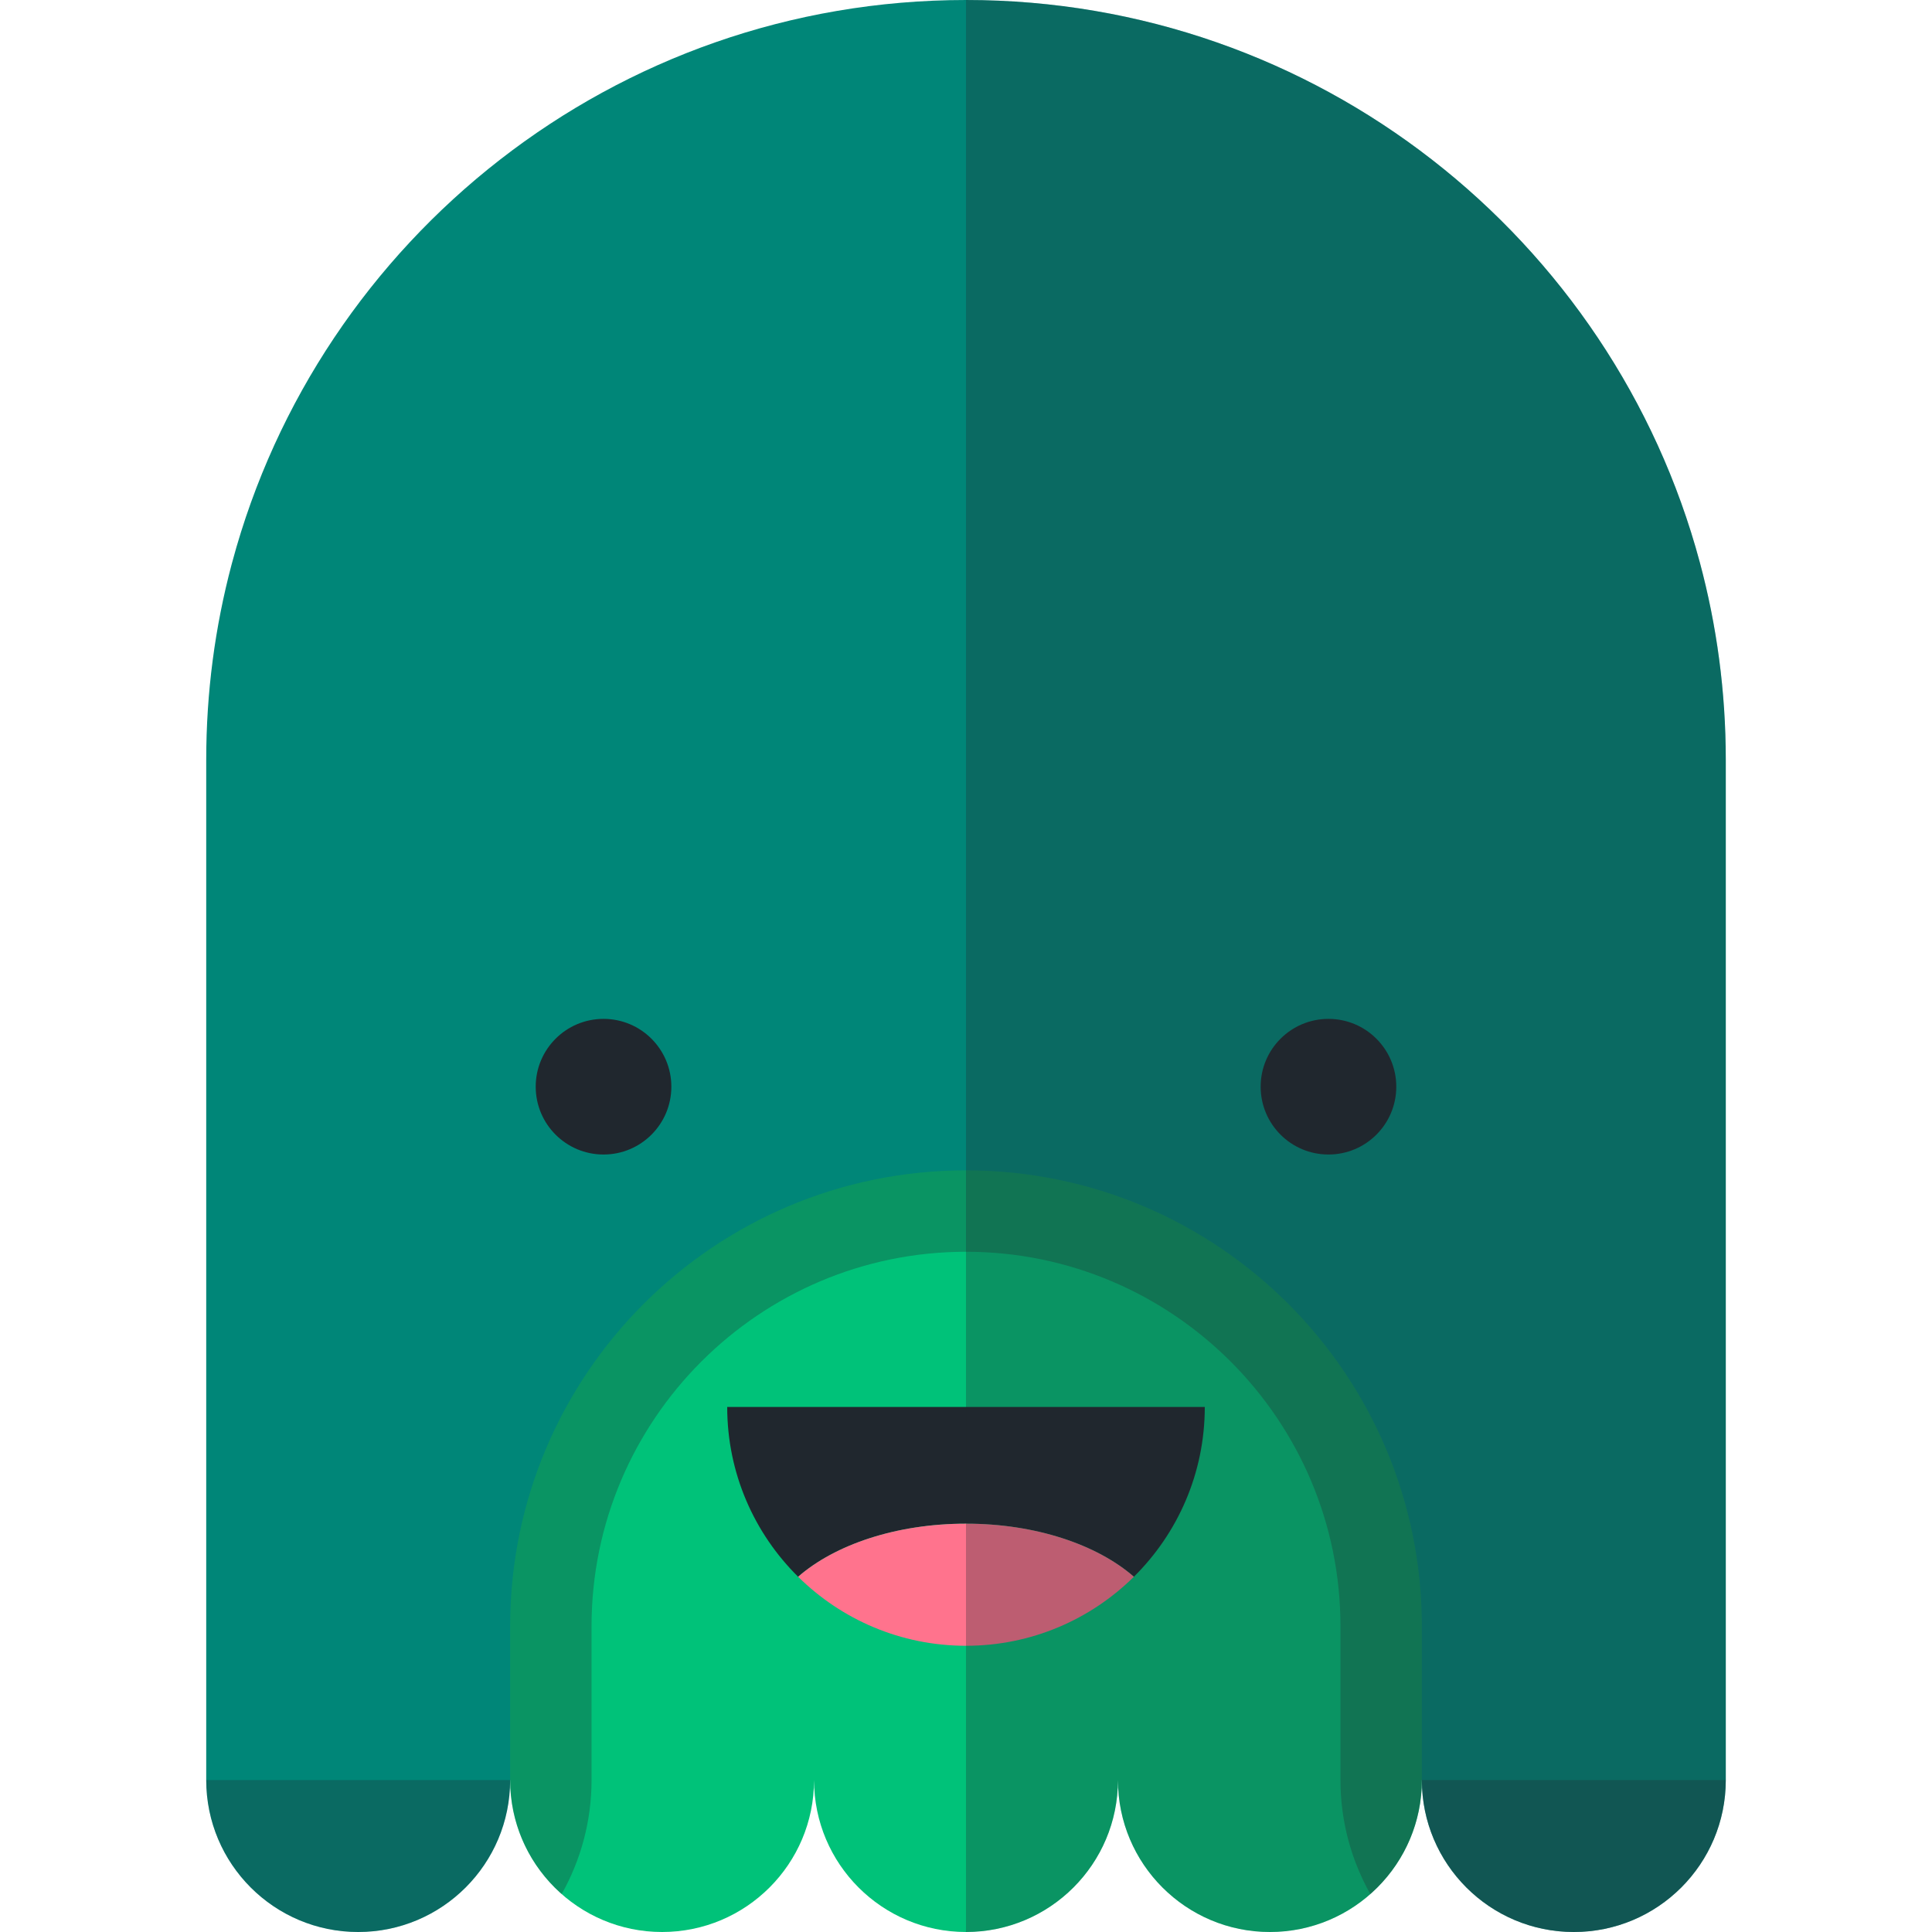
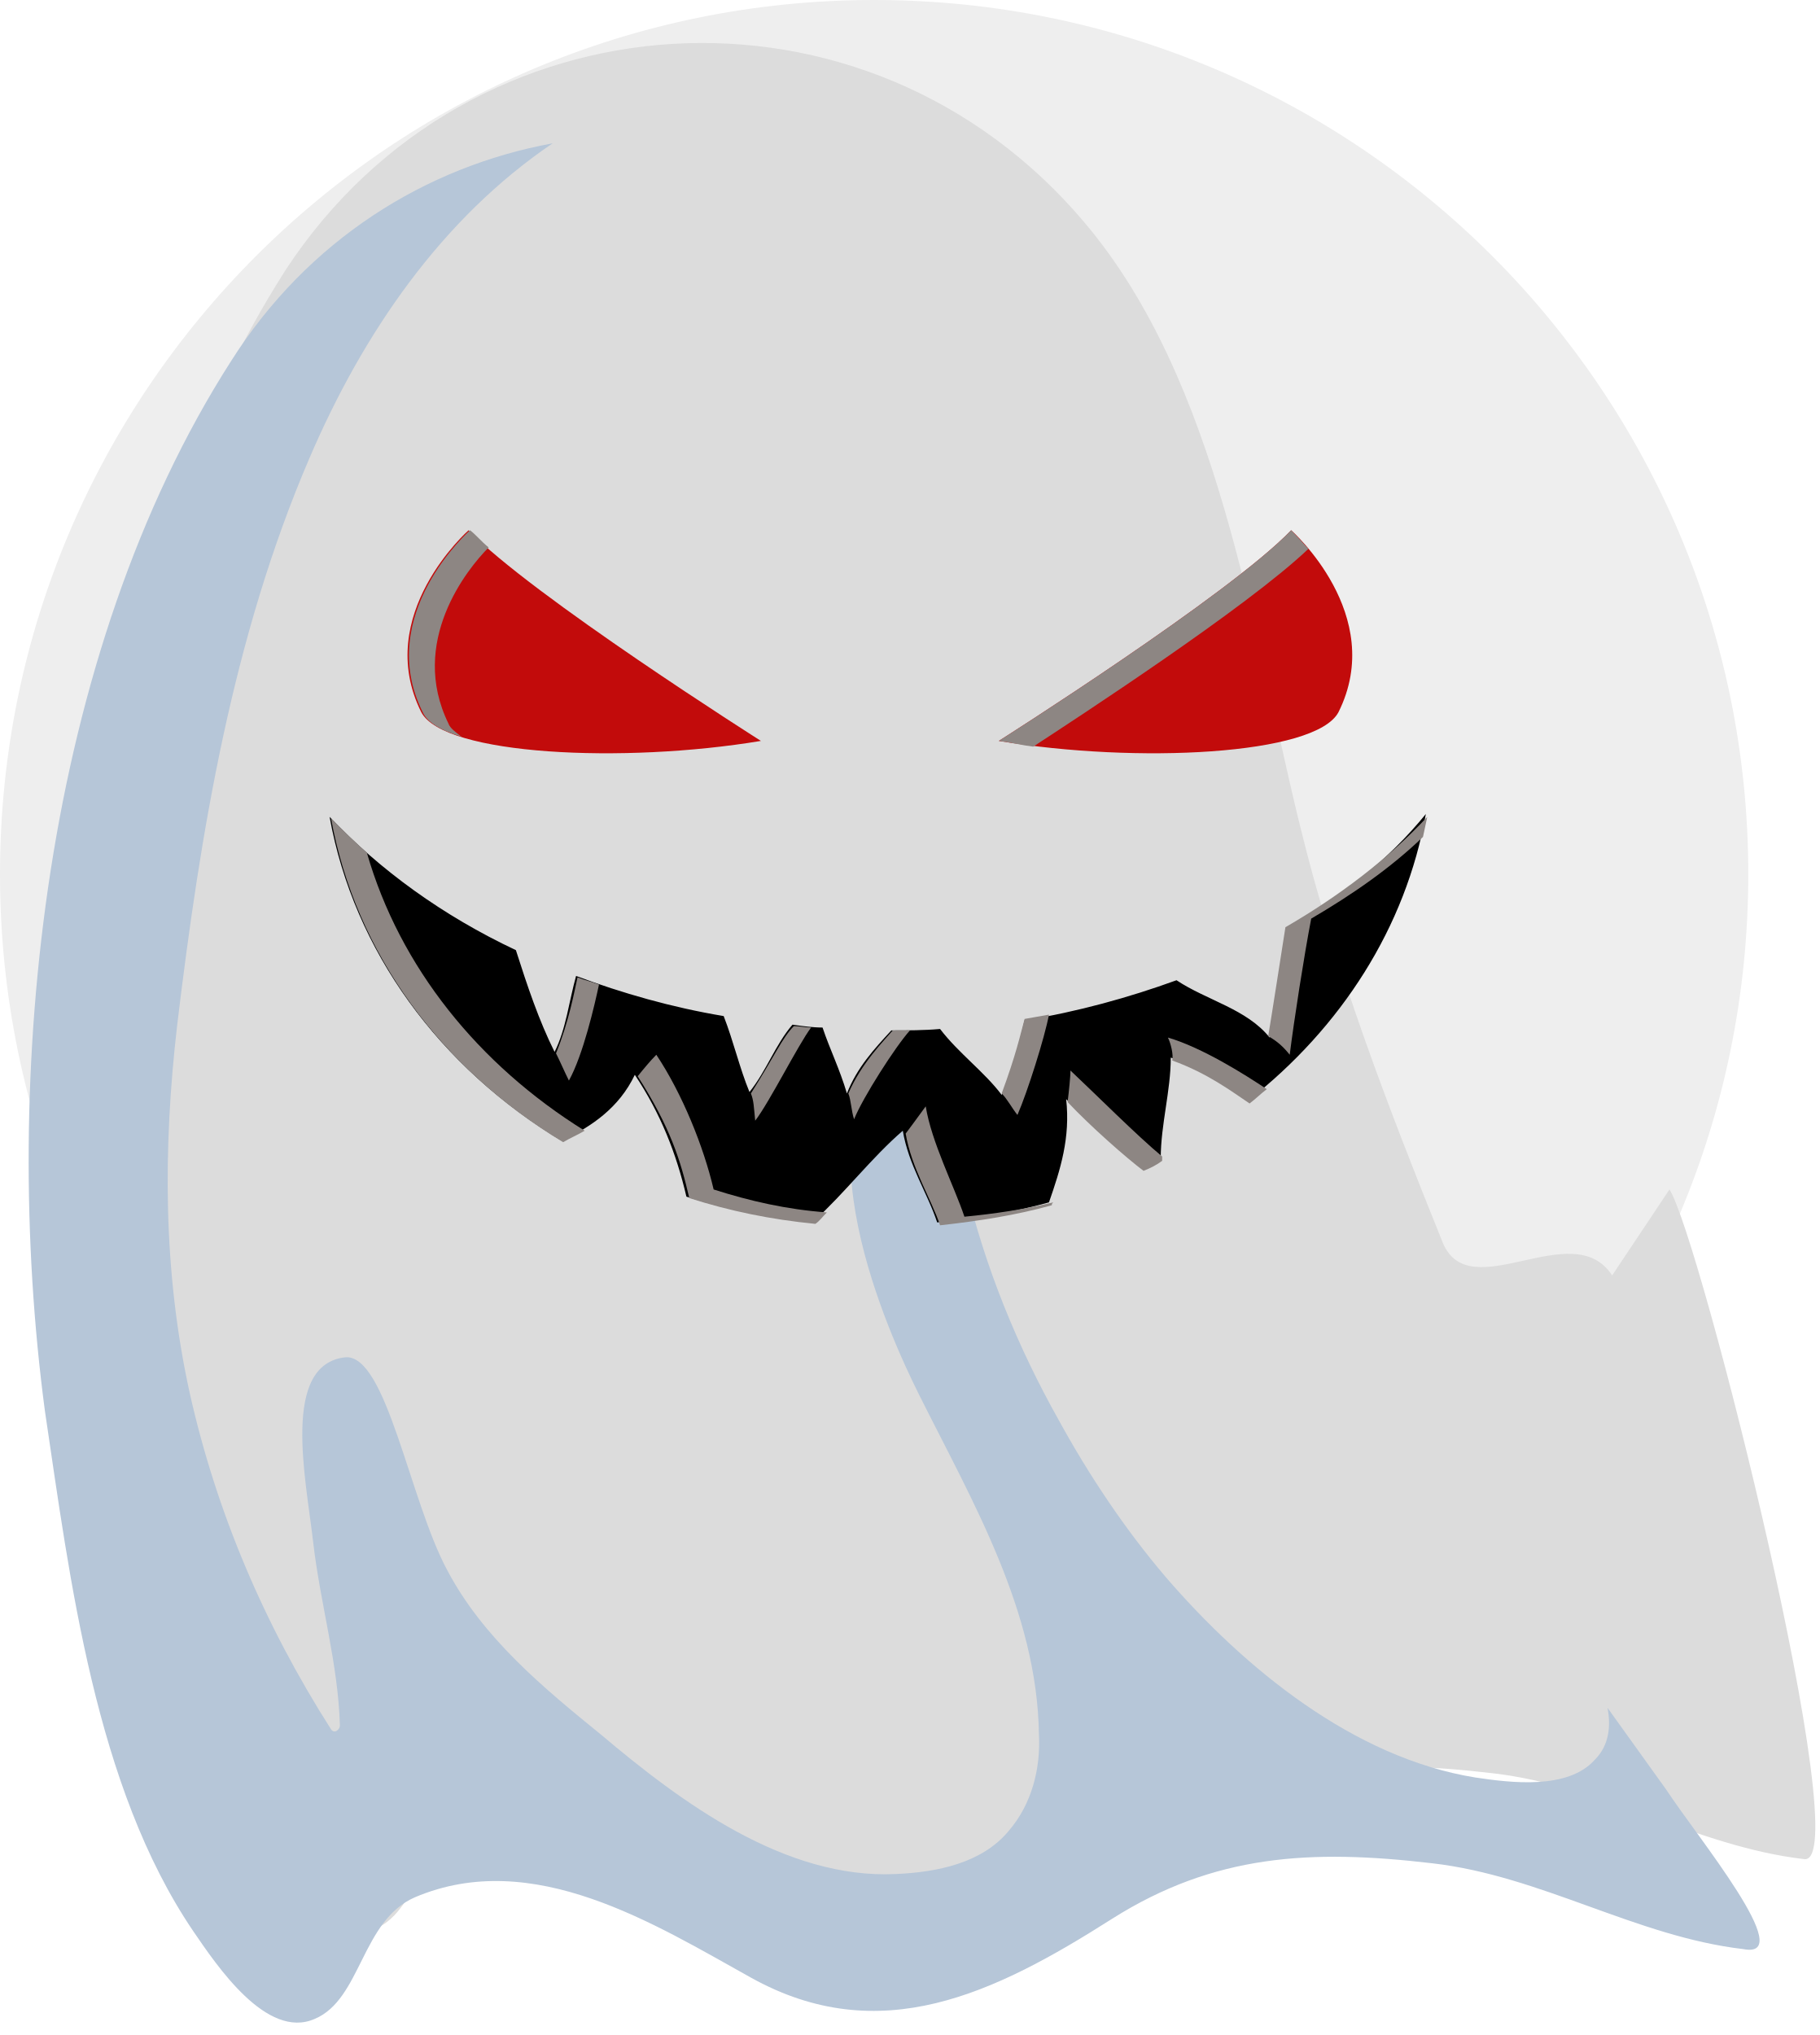
- <svg xmlns="http://www.w3.org/2000/svg" version="1.1" id="Layer_1" x="0px" y="0px" viewBox="0 0 512 512" style="enable-background:new 0 0 512 512;" width="512px" height="512px" xml:space="preserve">
-   <path style="fill:#00C279;" d="M122.247,303.908V471.73h12.944c0,22.24,18.029,40.27,40.27,40.27s40.27-18.029,40.27-40.27  c0,22.24,18.029,40.27,40.27,40.27s40.27-18.029,40.27-40.27c0,22.24,18.029,40.27,40.27,40.27c22.24,0,40.27-18.029,40.27-40.27  h12.944V303.908H122.247z" />
-   <path style="opacity:0.3;fill:#20272E;enable-background:new    ;" d="M389.753,471.73V303.908H122.247V471.73h12.944  c0,12.038,5.288,22.833,13.66,30.212c5.029-8.941,7.913-19.243,7.913-30.212v-40.766c0-54.718,44.517-99.235,99.236-99.235  s99.236,44.517,99.236,99.235v40.766c0,10.968,2.884,21.271,7.913,30.212c8.372-7.378,13.66-18.175,13.66-30.212H389.753z" />
-   <path style="fill:#008678;" d="M135.191,471.73v-40.766c0-66.721,54.088-120.809,120.809-120.809l0,0  c66.721,0,120.809,54.088,120.809,120.809v40.766c0,22.24,18.029,40.27,40.27,40.27c22.24,0,40.27-18.029,40.27-40.27V201.348  c0-18.101-2.402-35.637-6.882-52.325C427.429,63.195,349.101,0,256,0l0,0C162.899,0,84.571,63.193,61.533,149.024l-0.165,0.603  c-4.379,16.503-6.716,33.839-6.716,51.722V471.73c0,22.24,18.029,40.27,40.27,40.27S135.191,493.971,135.191,471.73z" />
-   <g>
-     <circle style="fill:#20272E;" cx="159.942" cy="287.986" r="17.973" />
-     <circle style="fill:#20272E;" cx="352.058" cy="287.986" r="17.973" />
-     <path style="fill:#20272E;" d="M192.719,372.864c0,17.602,7.192,33.522,18.792,44.993c9.719-8.495,26.017-14.07,44.489-14.07   s34.769,5.574,44.489,14.07c11.599-11.471,18.792-27.389,18.792-44.993H192.719z" />
-   </g>
-   <path style="fill:#FF738D;" d="M300.489,417.857c-9.719-8.495-26.017-14.07-44.489-14.07s-34.769,5.574-44.489,14.07  c11.431,11.304,27.142,18.29,44.489,18.29S289.059,429.161,300.489,417.857z" />
-   <g>
-     <path style="opacity:0.3;fill:#20272E;enable-background:new    ;" d="M54.652,471.73c0,22.24,18.029,40.27,40.27,40.27l0,0   c22.24,0,40.27-18.029,40.27-40.27l0,0H54.652z" />
-     <path style="opacity:0.3;fill:#20272E;enable-background:new    ;" d="M376.809,471.73c0,22.24,18.029,40.27,40.27,40.27l0,0   c22.24,0,40.27-18.029,40.27-40.27l0,0H376.809z" />
-     <path style="opacity:0.3;fill:#20272E;enable-background:new    ;" d="M450.467,149.024C427.429,63.195,349.102,0.001,256.003,0   v512c22.239-0.001,40.267-18.031,40.267-40.27c0,22.24,18.029,40.27,40.27,40.27c22.24,0,40.27-18.029,40.27-40.27   c0,22.24,18.029,40.27,40.27,40.27c22.24,0,40.27-18.029,40.27-40.27V201.348C457.348,183.247,454.947,165.711,450.467,149.024z" />
-   </g>
-   <g>
- </g>
-   <g>
- </g>
-   <g>
- </g>
-   <g>
- </g>
-   <g>
- </g>
-   <g>
- </g>
-   <g>
- </g>
-   <g>
- </g>
-   <g>
- </g>
-   <g>
- </g>
-   <g>
- </g>
-   <g>
- </g>
-   <g>
- </g>
-   <g>
- </g>
-   <g>
- </g>
+ <svg xmlns="http://www.w3.org/2000/svg" width="127" height="142" viewBox="0 0 127 142" fill="none">
+   <circle cx="61" cy="61" r="61" fill="#EEEEEE" />
+   <path d="M116.5 83C118.621 86.244 129.735 130.472 125.868 129.723C118.382 128.85 111.77 124.608 104.16 123.735C95.676 122.737 88.939 123.111 81.828 127.602C73.594 132.842 65.609 136.71 56.627 131.719C49.89 127.977 41.406 122.612 33.172 126.105C29.429 127.727 29.429 133.216 26.186 134.589C22.817 136.086 19.324 130.846 17.702 128.476C10.84 118.37 9.094 103.898 7.347 92.171C3.854 68.591 6.848 39.273 19.948 18.813C32.798 -0.774 60.494 -2.521 75.715 15.569C85.072 26.672 87.317 43.764 90.686 57.488C93.181 67.718 96.799 77.075 100.667 86.681C102.538 91.297 109.755 84.758 112.5 89L116.5 83Z" fill="#DCDCDC" />
+   <path d="M16.109 25.221C21.474 16.737 29.708 11.622 38.566 10C30.831 15.24 25.341 23.224 21.599 31.957C16.234 44.433 13.988 58.032 12.367 71.506C11.368 80.114 11.368 88.723 13.24 97.206C15.111 105.565 18.48 113.425 23.096 120.661C23.345 121.035 23.72 120.661 23.72 120.412C23.595 116.045 22.347 111.928 21.848 107.561C21.349 103.195 19.603 95.21 24.094 94.711C26.963 94.462 28.585 104.692 31.205 109.558C33.7 114.298 37.942 117.792 41.934 121.035C47.548 125.776 54.785 131.141 62.52 130.767C65.389 130.642 68.508 130.018 70.379 127.772C72.001 125.901 72.625 123.406 72.5 121.035C72.376 112.427 67.884 104.817 64.141 97.331C62.021 93.089 55.408 78.617 62.644 72.379C64.266 71.007 66.637 79.865 67.385 82.734C68.757 88.473 71.003 93.963 73.873 99.078C75.993 102.945 78.489 106.688 81.358 110.057C86.848 116.419 94.458 122.657 102.941 124.03C105.437 124.404 109.429 124.903 111.3 122.782C112.298 121.784 112.423 120.412 112.174 119.164L116.291 124.903C118.412 128.147 125.523 136.755 121.655 136.006C114.17 135.133 107.558 130.891 99.947 130.018C91.464 129.02 84.727 129.394 77.615 133.885C69.381 139.125 61.397 142.993 52.414 138.003C45.677 134.26 37.194 128.895 28.959 132.388C25.217 134.01 25.217 139.5 21.973 140.872C18.605 142.369 15.111 137.129 13.489 134.759C6.628 124.653 4.881 110.181 3.134 98.454C0.015 74.999 3.01 45.681 16.109 25.221Z" fill="#B6C6D8" />
+   <path d="M69.7 51.7C69.7 51.7 85.8 41.5 90.1 37C90.1 37 96.8 42.9 93.4 49.7C91.8 52.7 79.3 53.3 69.7 51.7Z" fill="#C20B0B" />
+   <path d="M53.1 51.7C53.1 51.7 37 41.5 32.7 37C32.7 37 26 42.9 29.4 49.7C31 52.7 43.5 53.3 53.1 51.7Z" fill="#C20B0B" />
+   <path d="M89.8 64.8C89.3 67.4 89 70 88.6 72.4C87 70.4 84.2 69.8 82.1 68.4C78.8 69.6 75.2 70.6 71.5 71.2C71.1 72.9 70.6 74.7 69.9 76.4C68.7 74.8 66.9 73.5 65.6 71.8C64.5 71.9 63.3 71.9 62.2 71.9C61 73.2 59.8 74.5 59.1 76.3C58.6 74.6 57.9 73.2 57.4 71.7C56.7 71.7 56 71.6 55.3 71.5C54.1 72.9 53.5 74.7 52.3 76.2C51.6 74.5 51.2 72.7 50.5 70.9C46.9 70.3 43.4 69.3 40.2 68.1C39.7 69.9 39.5 71.8 38.7 73.4C37.6 71.2 36.8 68.8 36 66.3C30.9 63.9 26.5 60.7 23 57C24.7 66.4 30.7 74.5 39.2 79.6C41.3 78.6 43.2 77.3 44.3 75C46.1 77.7 47.2 80.5 47.9 83.5C50.7 84.4 53.6 85 56.7 85.3C59 83.2 60.8 80.8 63 78.9C63.4 81.3 64.7 83.2 65.4 85.3C68.1 85 70.7 84.6 73.2 83.9C74 81.6 74.7 79.4 74.4 76.7C76.1 78.4 77.8 80.1 79.7 81.5C80.2 81.3 80.6 81.1 81 80.8C81 78.5 81.7 76.1 81.7 73.8C83.6 74.4 85.4 75.6 87.1 76.8C93.6 71.7 98.1 64.7 99.5 56.8C96.9 60 93.6 62.6 89.8 64.8Z" fill="black" />
+   <path d="M31.3 50.5C28.5 44.8 32.6 39.7 34.1 38.2C33.6 37.8 33.2 37.3 32.8 37C32.8 37 26.1 42.9 29.5 49.7C29.8 50.4 30.8 51 32.2 51.4C31.8 51.1 31.4 50.8 31.3 50.5Z" fill="#8D8683" />
+   <path d="M91.3 38.3C90.6 37.5 90.1 37 90.1 37C85.8 41.5 69.7 51.7 69.7 51.7C70.5 51.8 71.3 52 72.1 52.1C75 50.2 87 42.4 91.3 38.3Z" fill="#8D8683" />
+   <path d="M59.6 78.1C60.2 76.6 62.5 73 63.5 71.9C63.1 71.9 62.7 71.9 62.3 71.9C61.7 72.6 60.1 74.2 59.2 76.3C59.4 76.8 59.4 77.5 59.6 78.1Z" fill="#8D8683" />
+   <path d="M52.7 78.2C53.7 76.9 55.7 72.9 56.6 71.7C56.2 71.7 55.8 71.6 55.4 71.6C54.6 72.4 54.1 73.6 52.4 76.3C52.6 76.8 52.6 77.2 52.7 78.2Z" fill="#8D8683" />
+   <path d="M90 73.6C90.3 71.2 91 66.7 91.5 64.1C94.4 62.4 97 60.6 99.3 58.4C99.4 57.9 99.5 57.5 99.6 57C96.9 59.9 93.5 62.5 89.7 64.7C89.4 66.6 88.8 70.5 88.5 72.3C89.2 72.7 89.6 73.1 90 73.6Z" fill="#8D8683" />
+   <path d="M71 77.8C71.7 76.2 72.9 72.4 73.2 70.8C72.6 70.9 72.1 71 71.5 71.1C71.2 72.2 70.9 73.6 69.9 76.3C70.3 76.7 70.6 77.3 71 77.8Z" fill="#8D8683" />
+   <path d="M39.7 75.4C40.7 73.6 41.5 70.1 41.8 68.7C41.3 68.5 40.8 68.4 40.3 68.2C40.1 69.1 39.7 71.3 38.8 73.5C39.1 74.1 39.4 74.8 39.7 75.4Z" fill="#8D8683" />
+   <path d="M74.7 74.7C74.7 75.1 74.6 76.1 74.5 76.9C76.1 78.6 78.6 80.8 79.8 81.7C80.3 81.5 80.7 81.3 81.1 81C81.1 80.9 81.1 80.8 81.1 80.7C79.4 79.3 76.3 76.2 74.7 74.7Z" fill="#8D8683" />
+   <path d="M81.5 72.4C81.7 72.8 81.9 73.6 81.8 74C84.3 74.9 86 76.2 87.2 77C87.6 76.7 88 76.3 88.4 76C86.9 75 83.9 73.1 81.5 72.4Z" fill="#8D8683" />
+   <path d="M49.8 83C49.1 80 47.6 76.3 45.8 73.6C45.4 74 44.9 74.6 44.5 75.1C46.8 78.7 47.5 81 48.1 83.6C50.9 84.5 53.8 85.1 56.9 85.4C57.2 85.2 57.4 84.9 57.7 84.6C54.9 84.4 52.3 83.8 49.8 83Z" fill="#8D8683" />
+   <path d="M25.6 59.5C24.7 58.7 23.9 57.9 23.1 57.1C24.8 66.5 30.8 74.6 39.3 79.7C39.8 79.4 40.3 79.2 40.8 78.9C33.4 74.3 27.9 67.5 25.6 59.5Z" fill="#8D8683" />
+   <path d="M67.3 84.9C66.6 82.8 65 79.7 64.6 77.2C64.1 77.9 63.2 79.1 63.2 79.1C63.6 81.5 65 83.7 65.6 85.5C68.3 85.2 70.9 84.8 73.4 84.1C73.4 84 73.4 84 73.5 83.9C71.4 84.4 69.4 84.7 67.3 84.9Z" fill="#8D8683" />
</svg>
